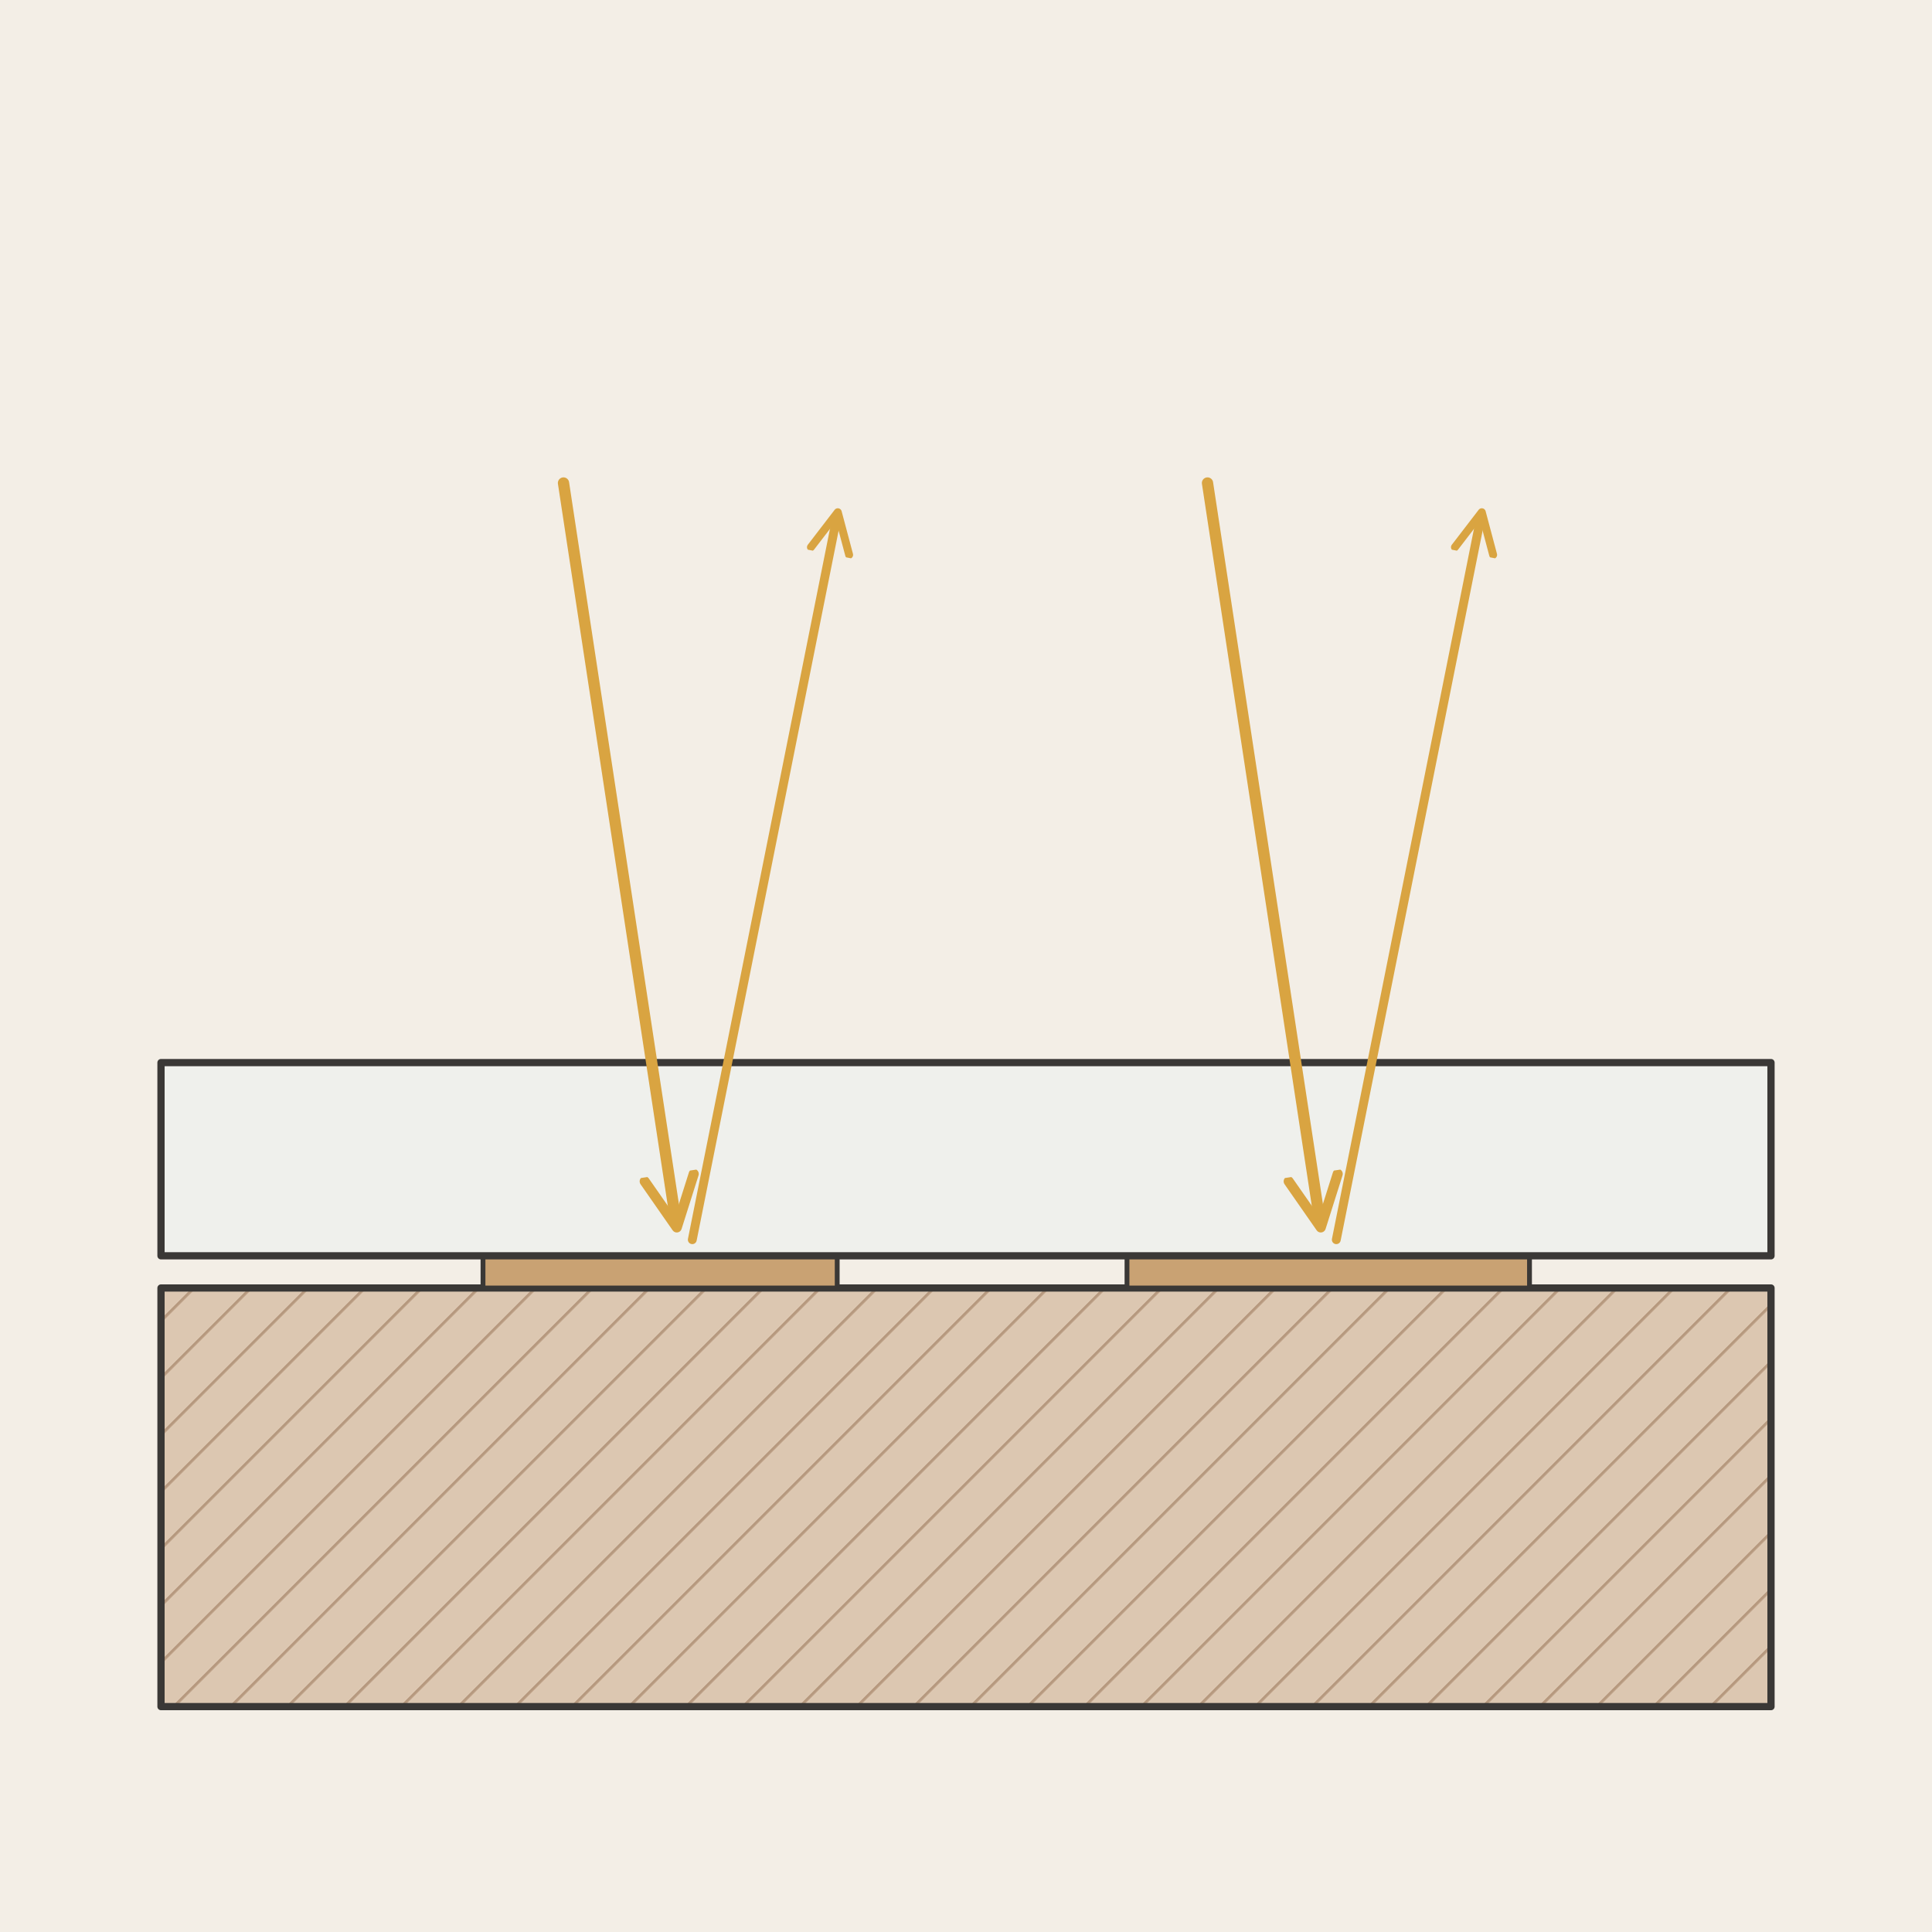
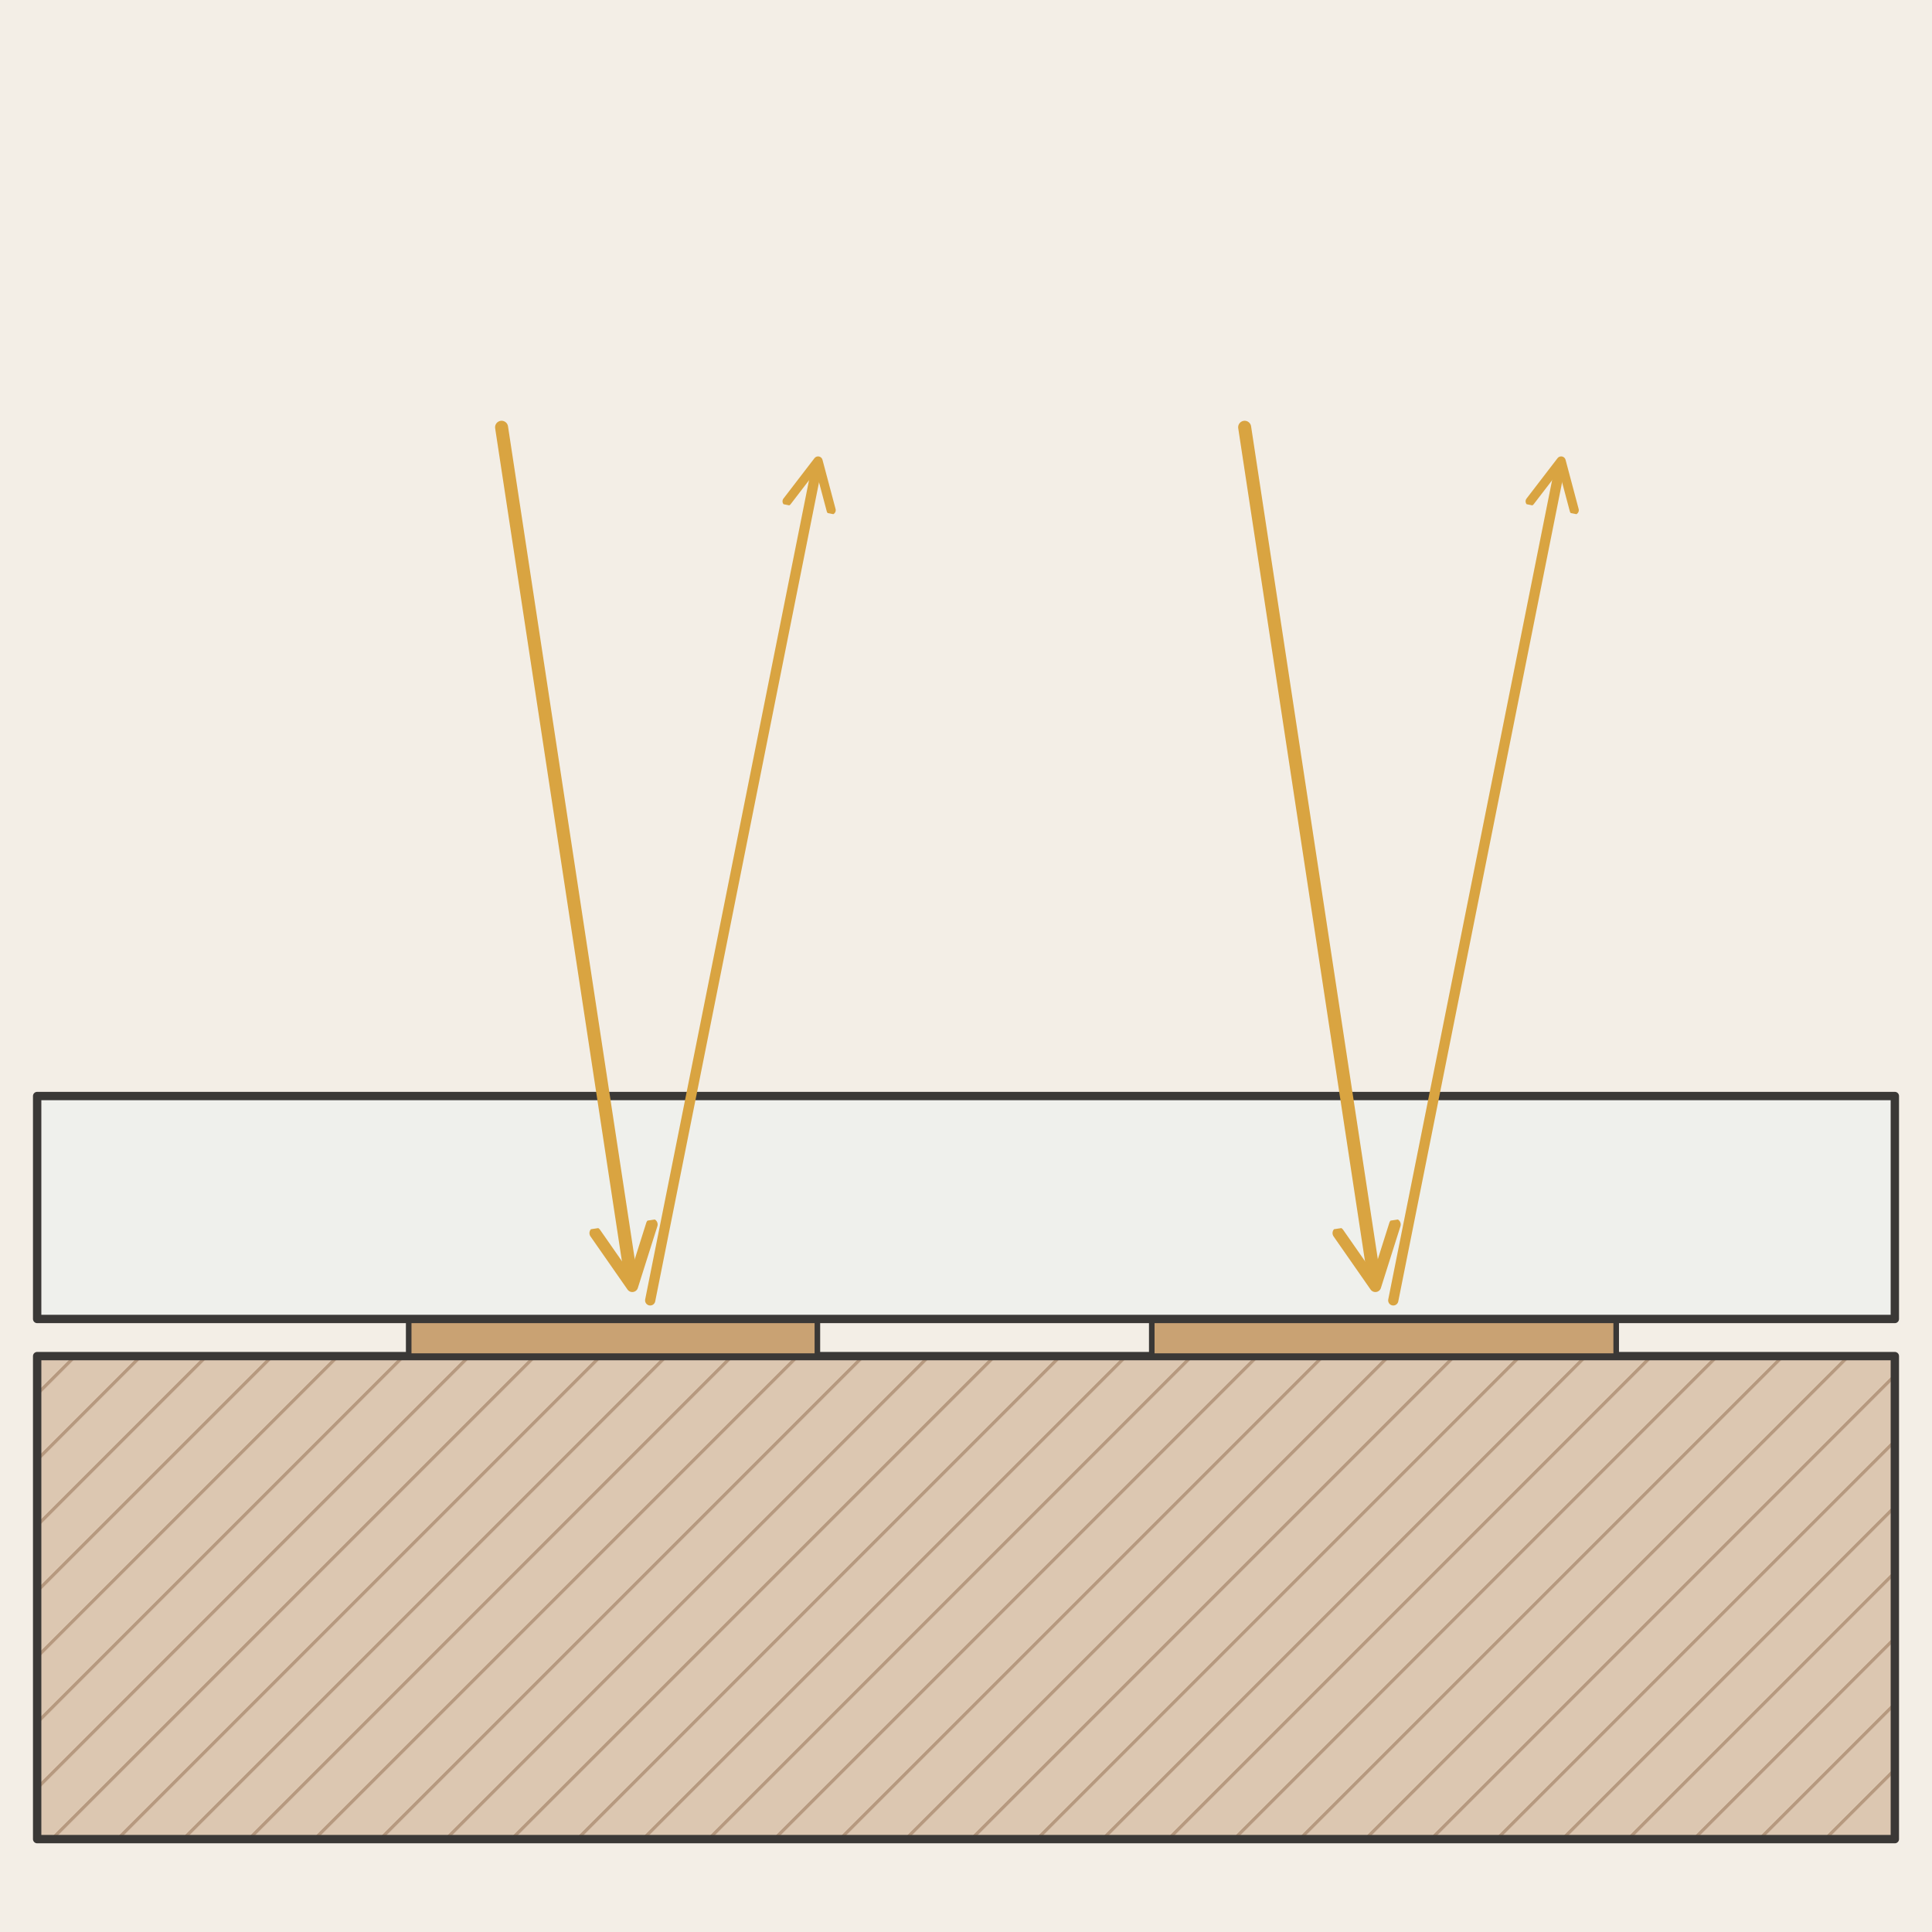
- <svg xmlns="http://www.w3.org/2000/svg" viewBox="0 0 240 240" width="240" height="240">
+ <svg xmlns="http://www.w3.org/2000/svg" viewBox="16 14 208 208" width="208" height="208">
  <rect width="240" height="240" fill="#F3EEE6" />
  <defs>
    <pattern id="h" width="5" height="5" patternUnits="userSpaceOnUse" patternTransform="rotate(45)">
      <rect width="5" height="5" fill="#DCC7B1" />
      <line x1="0" y1="0" x2="0" y2="5" stroke="#B79A80" stroke-width="0.7" />
    </pattern>
    <marker id="a" viewBox="0 0 8 8" refX="6.5" refY="4" markerWidth="5.5" markerHeight="5.5" orient="auto-start-reverse">
      <path d="M0.5,0.8L7,4L0.5,7.2" fill="none" stroke="#B46E4B" stroke-width="1.3" stroke-linecap="round" stroke-linejoin="round" />
    </marker>
    <marker id="aa" viewBox="0 0 8 8" refX="6.5" refY="4" markerWidth="5.5" markerHeight="5.5" orient="auto-start-reverse">
      <path d="M0.5,0.8L7,4L0.5,7.2" fill="none" stroke="#3D5965" stroke-width="1.3" stroke-linecap="round" stroke-linejoin="round" />
    </marker>
    <marker id="al" viewBox="0 0 8 8" refX="6.5" refY="4" markerWidth="5.5" markerHeight="5.5" orient="auto-start-reverse">
      <path d="M0.5,0.8L7,4L0.5,7.2" fill="none" stroke="#D9A441" stroke-width="1.3" stroke-linecap="round" stroke-linejoin="round" />
    </marker>
  </defs>
  <path d="M20,160L23.3,160L26.7,160L30,160L33.3,160L36.7,160L40,160L43.3,160L46.7,160L50,160L53.3,160L56.7,160L60,160L63.3,160L66.7,160L70,160L73.3,160L76.7,160L80,160L83.3,160L86.7,160L90,160L93.3,160L96.7,160L100,160L103.3,160L106.7,160L110,160L113.3,160L116.7,160L120,160L123.3,160L126.7,160L130,160L133.3,160L136.7,160L140,160L143.3,160L146.7,160L150,160L153.3,160L156.7,160L160,160L163.3,160L166.7,160L170,160L173.3,160L176.7,160L180,160L183.3,160L186.7,160L190,160L193.3,160L196.7,160L200,160L203.3,160L206.7,160L210,160L213.3,160L216.7,160L220,160L220,212L20,212Z" fill="url(#h)" stroke="#3A3836" stroke-width="0.9" stroke-linejoin="round" />
  <path d="M60,160L60,156L104,156L104,160ZM140,160L140,156L190,156L190,160Z" fill="#C9A273" stroke="#3A3836" stroke-width="0.6" />
  <path d="M20,132L23.3,132L26.7,132L30,132L33.3,132L36.7,132L40,132L43.3,132L46.7,132L50,132L53.3,132L56.7,132L60,132L63.3,132L66.7,132L70,132L73.3,132L76.7,132L80,132L83.3,132L86.7,132L90,132L93.3,132L96.7,132L100,132L103.3,132L106.7,132L110,132L113.3,132L116.7,132L120,132L123.3,132L126.7,132L130,132L133.3,132L136.7,132L140,132L143.3,132L146.7,132L150,132L153.3,132L156.7,132L160,132L163.3,132L166.7,132L170,132L173.3,132L176.7,132L180,132L183.3,132L186.7,132L190,132L193.3,132L196.7,132L200,132L203.3,132L206.7,132L210,132L213.3,132L216.7,132L220,132L220,156L216.7,156L213.3,156L210,156L206.7,156L203.3,156L200,156L196.7,156L193.3,156L190,156L186.7,156L183.3,156L180,156L176.7,156L173.3,156L170,156L166.7,156L163.3,156L160,156L156.7,156L153.3,156L150,156L146.7,156L143.3,156L140,156L136.7,156L133.3,156L130,156L126.7,156L123.3,156L120,156L116.7,156L113.3,156L110,156L106.7,156L103.3,156L100,156L96.7,156L93.3,156L90,156L86.7,156L83.3,156L80,156L76.7,156L73.3,156L70,156L66.7,156L63.3,156L60,156L56.7,156L53.3,156L50,156L46.7,156L43.3,156L40,156L36.7,156L33.3,156L30,156L26.7,156L23.3,156L20,156Z" fill="#EEF1EE" fill-opacity="0.7" stroke="#3A3836" stroke-width="0.9" stroke-linejoin="round" />
  <path d="M70,60L84,152" fill="none" stroke="#D9A441" stroke-width="1.4" stroke-linecap="round" marker-end="url(#al)" />
  <path d="M86,154L104,64" fill="none" stroke="#D9A441" stroke-width="1.1" stroke-linecap="round" marker-end="url(#al)" />
  <path d="M150,60L164,152" fill="none" stroke="#D9A441" stroke-width="1.4" stroke-linecap="round" marker-end="url(#al)" />
  <path d="M166,154L184,64" fill="none" stroke="#D9A441" stroke-width="1.1" stroke-linecap="round" marker-end="url(#al)" />
</svg>
